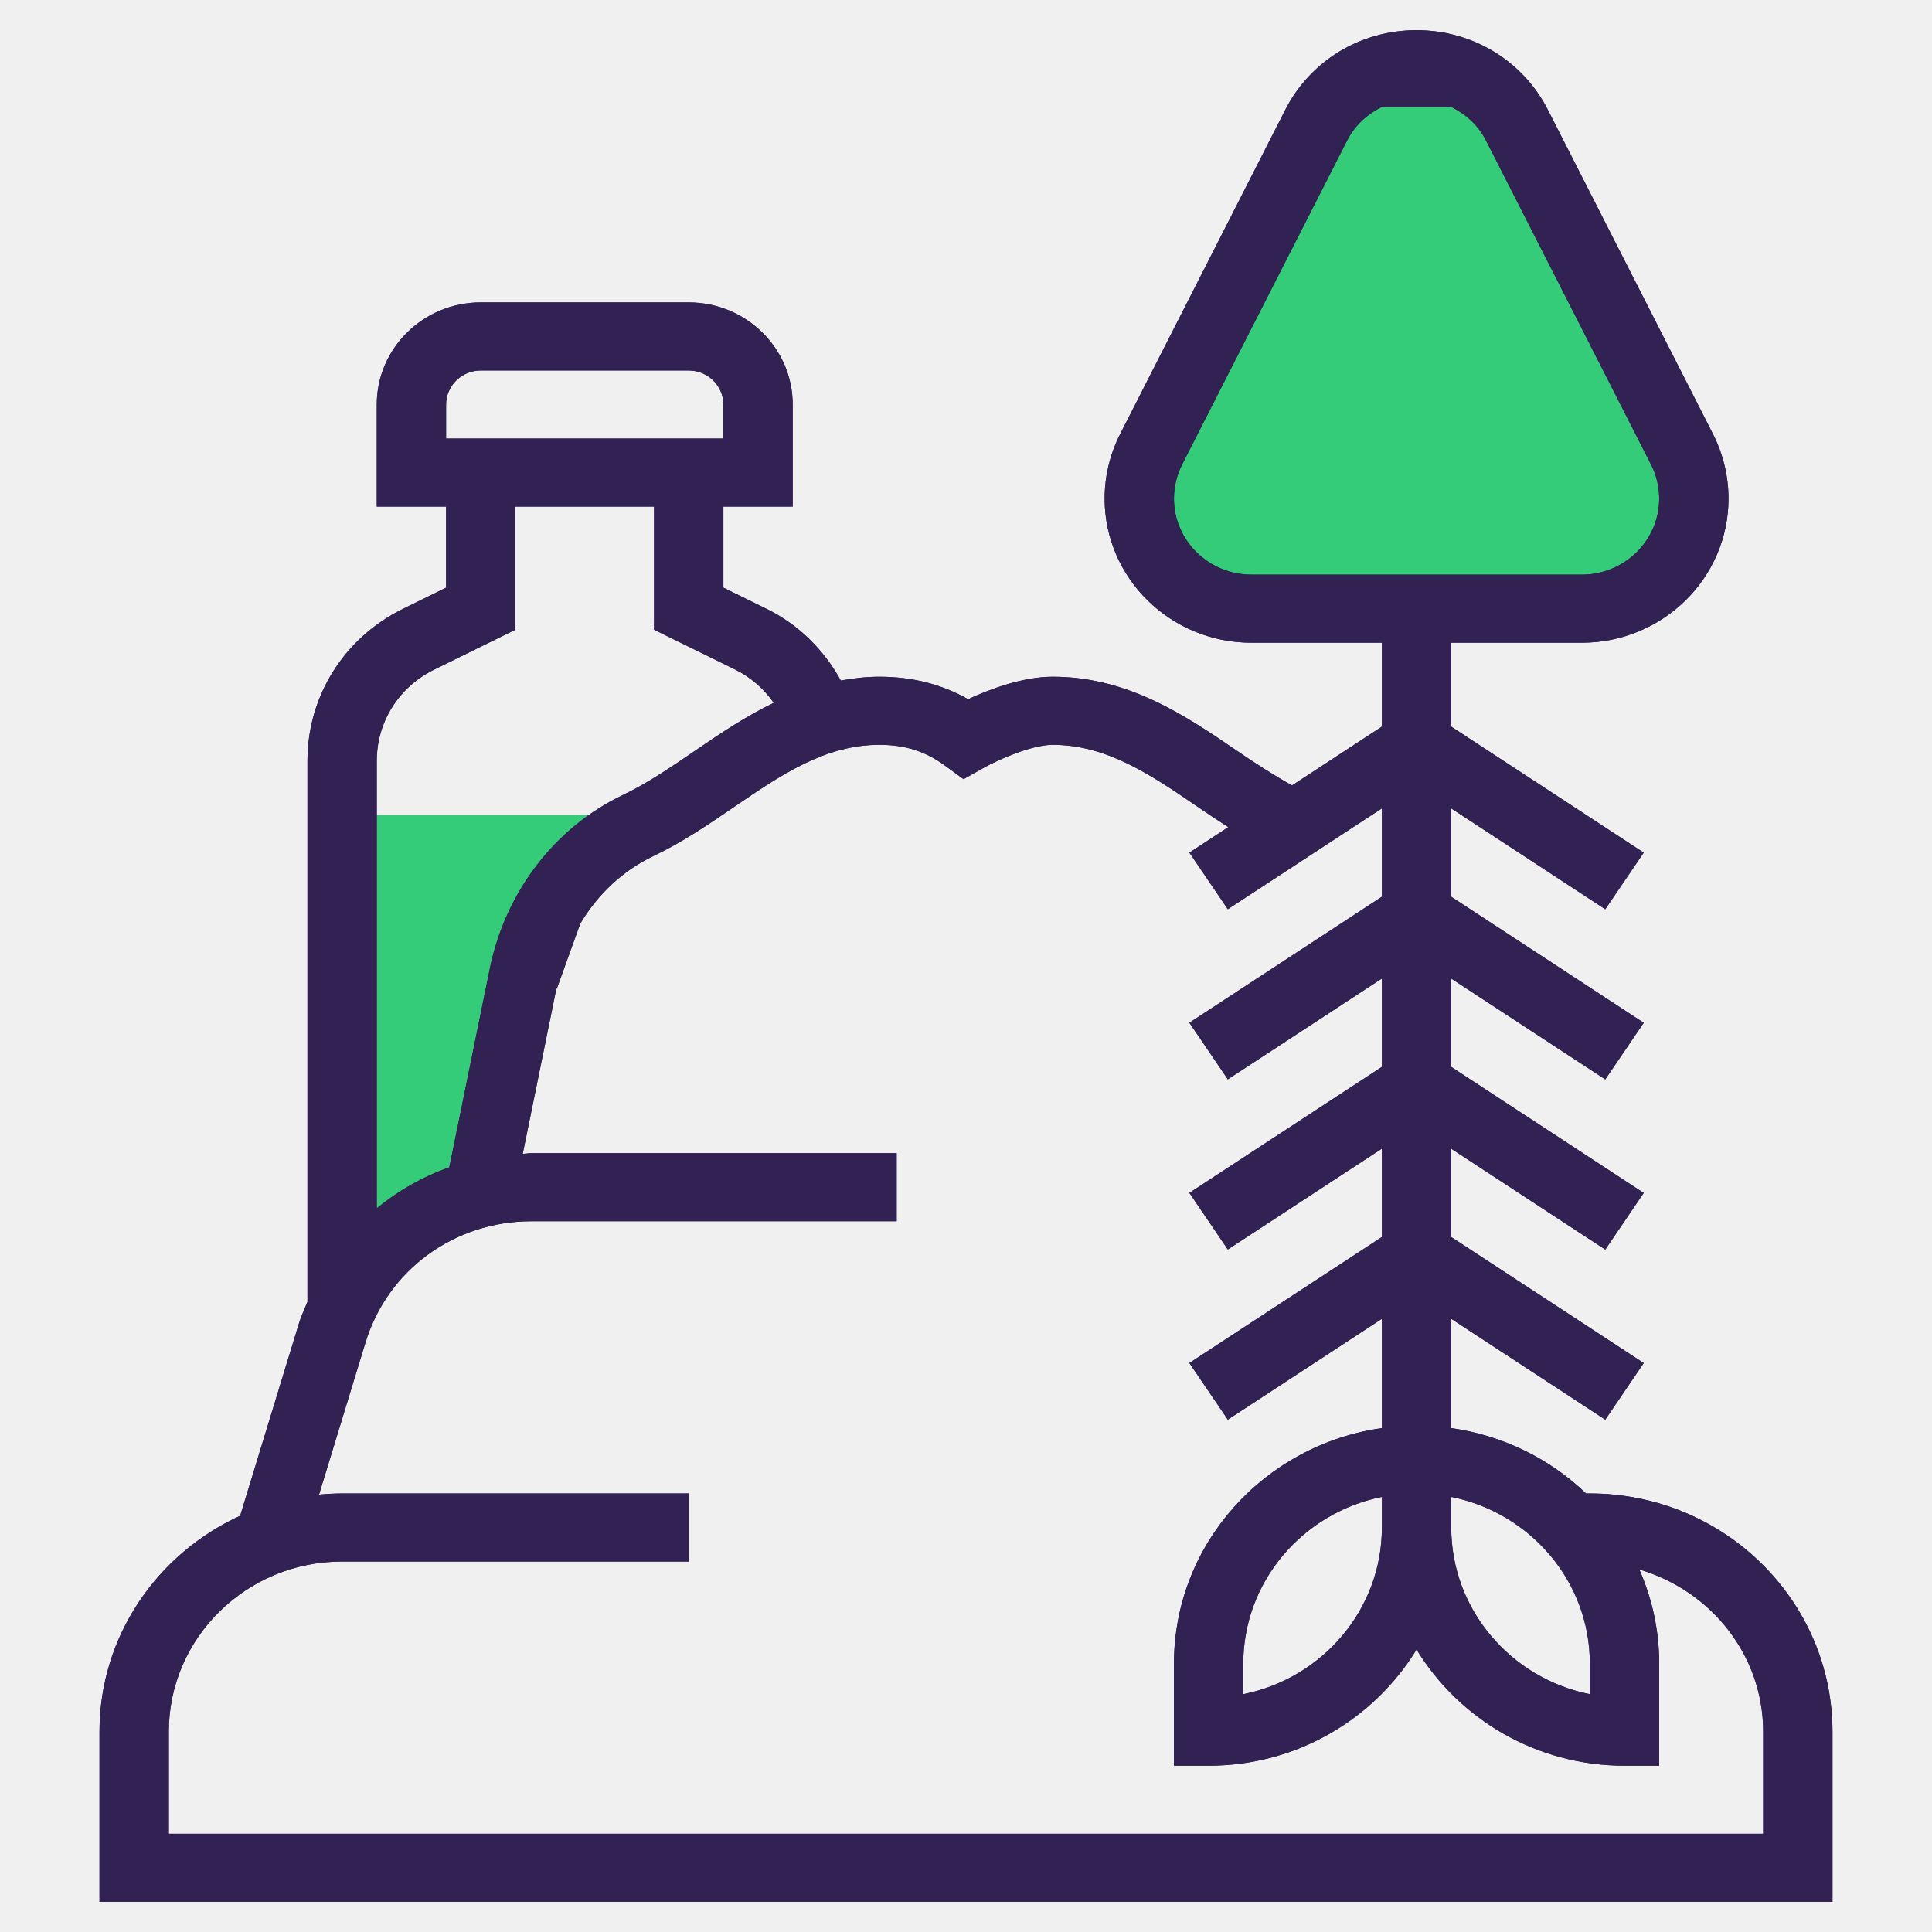
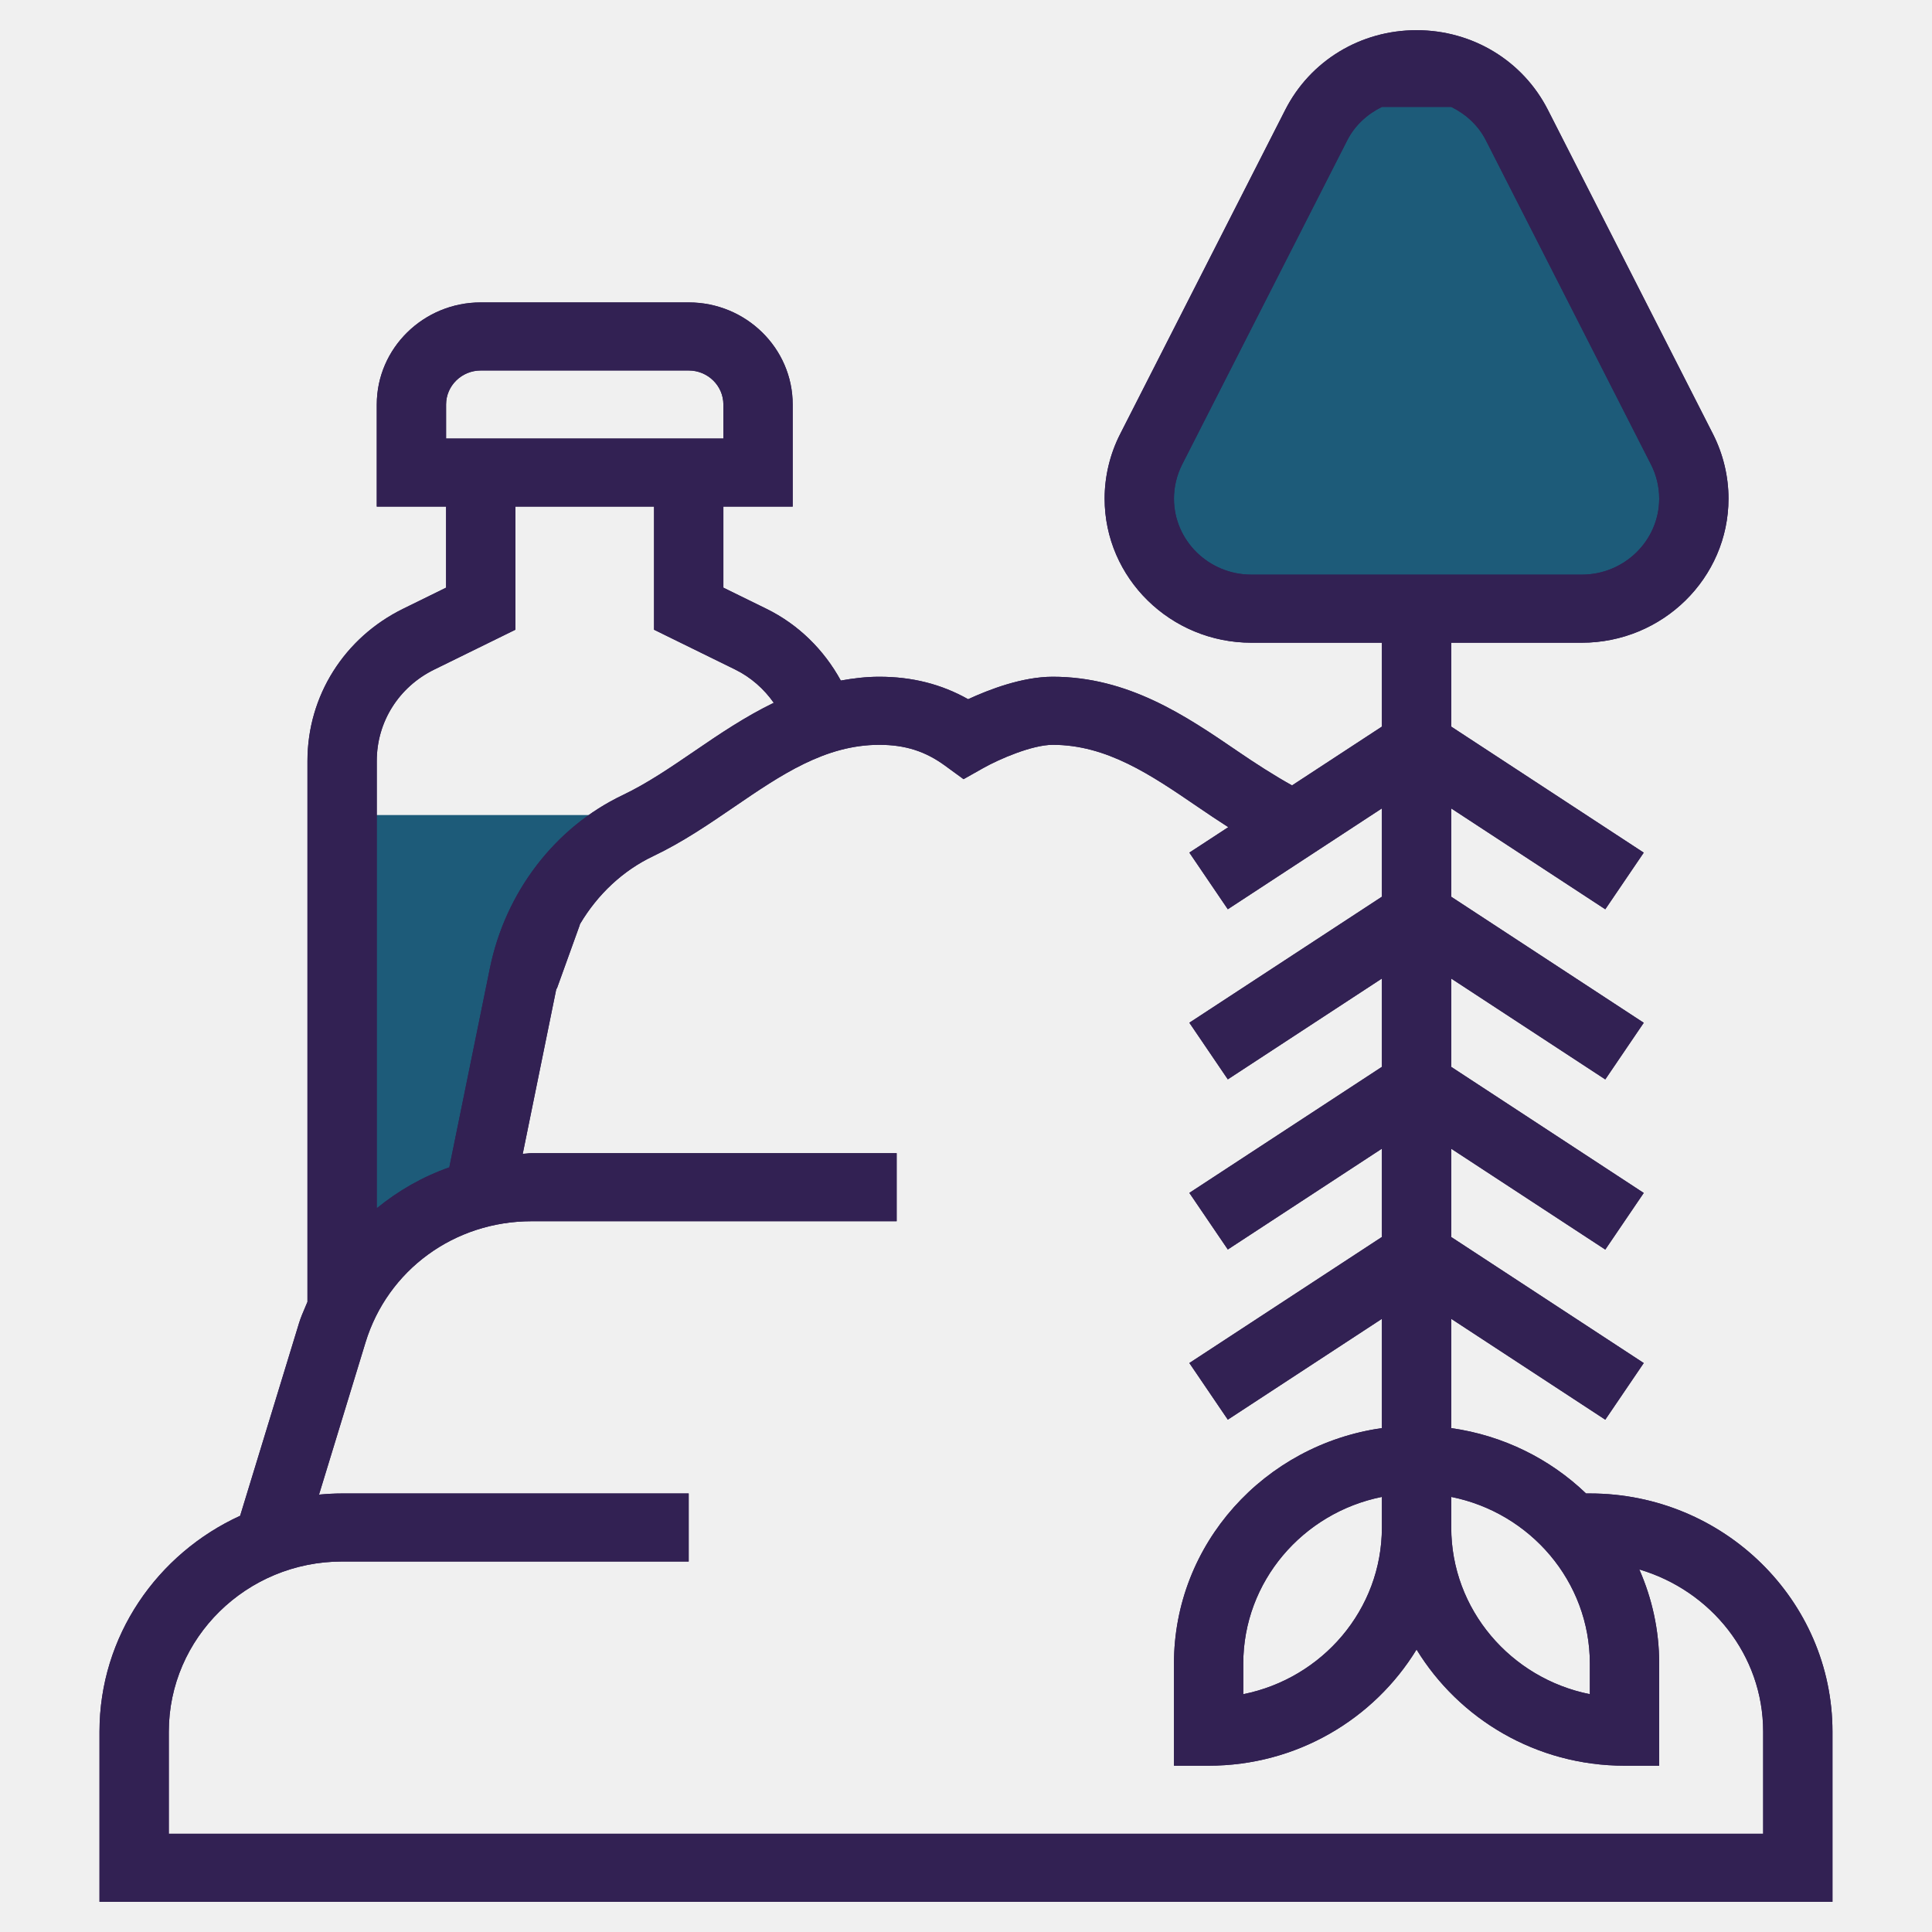
<svg xmlns="http://www.w3.org/2000/svg" width="64" height="64" viewBox="0 0 64 64" fill="none">
-   <path d="M11 44V27H22C21.737 27.164 21.463 27.304 21.189 27.433C19.125 28.417 17.705 30.372 17.252 32.573L15.772 39.879L15.784 40.09C13.684 40.605 11.919 42.033 11.012 44H11Z" fill="#34CB79" />
-   <path d="M43.909 2.562L48.515 2L56 16.062V18.312L54.273 20H38.151L37 17.75L37.576 13.812L43.909 2.562Z" fill="#34CB79" />
+   <path d="M11 44V27H22C21.737 27.164 21.463 27.304 21.189 27.433C19.125 28.417 17.705 30.372 17.252 32.573L15.772 39.879L15.784 40.09C13.684 40.605 11.919 42.033 11.012 44H11Z" fill="#1D5B79" />
+   <path d="M43.909 2.562L48.515 2L56 16.062V18.312L54.273 20H38.151L37 17.75L37.576 13.812L43.909 2.562Z" fill="#1D5B79" />
  <mask id="path-4-inside-1" fill="white">
    <path fill-rule="evenodd" clip-rule="evenodd" d="M52.666 49.473C57.098 49.473 60.703 53.013 60.703 57.364V60.745V63H3.296L3.296 60.745V57.364C3.296 54.198 5.209 51.469 7.955 50.212L9.908 43.823C9.963 43.646 10.034 43.48 10.106 43.313C10.132 43.251 10.159 43.189 10.185 43.126V25.205C10.185 23.056 11.401 21.124 13.358 20.164L14.777 19.467V16.782H12.481V13.4C12.481 11.536 14.027 10.018 15.925 10.018H22.814C24.713 10.018 26.259 11.536 26.259 13.4V16.782H23.963V19.467L25.383 20.164C26.45 20.686 27.294 21.525 27.853 22.544C28.261 22.471 28.681 22.418 29.127 22.418C30.215 22.418 31.184 22.663 32.071 23.162C32.755 22.845 33.863 22.418 34.872 22.418C37.384 22.418 39.294 23.723 40.981 24.874L40.983 24.876C41.6 25.297 42.196 25.681 42.8 26.018L45.777 24.07V21.291H41.456C38.774 21.291 36.592 19.149 36.592 16.516C36.592 15.778 36.77 15.04 37.105 14.381L42.575 3.64C43.404 2.011 45.071 1 46.925 1C48.78 1 50.447 2.011 51.276 3.639L56.746 14.38C57.081 15.04 57.259 15.778 57.259 16.516C57.259 19.149 55.078 21.291 52.395 21.291H48.074V24.07L54.451 28.245L53.177 30.121L48.074 26.78V29.706L54.451 33.881L53.177 35.757L48.074 32.416V35.342L54.451 39.518L53.177 41.394L48.074 38.053V40.978L54.451 45.153L53.177 47.029L48.074 43.688V47.308C49.799 47.552 51.349 48.33 52.54 49.473H52.666ZM39.159 15.389C38.983 15.737 38.889 16.127 38.889 16.516C38.889 17.906 40.04 19.036 41.456 19.036H52.395C53.811 19.036 54.963 17.906 54.963 16.516C54.963 16.127 54.87 15.737 54.692 15.389L49.222 4.648C48.968 4.15 48.557 3.78 48.074 3.541H45.777C45.294 3.78 44.883 4.15 44.629 4.648L39.159 15.389ZM52.666 56.122V55.109C52.666 52.387 50.69 50.11 48.074 49.587V50.6C48.074 53.321 50.05 55.599 52.666 56.122ZM41.185 56.122C43.801 55.599 45.777 53.322 45.777 50.6V49.587C43.161 50.11 41.185 52.387 41.185 55.109V56.122ZM15.925 12.273C15.293 12.273 14.777 12.779 14.777 13.4V14.527H23.963V13.4C23.963 12.779 23.447 12.273 22.814 12.273H15.925ZM17.074 20.86L14.385 22.18C13.21 22.756 12.481 23.915 12.481 25.205V40.025C13.194 39.443 14 38.98 14.884 38.67L16.228 32.075C16.743 29.549 18.389 27.403 20.633 26.336C21.44 25.951 22.206 25.428 23.016 24.875C23.822 24.324 24.682 23.741 25.632 23.281C25.306 22.82 24.876 22.436 24.355 22.18L21.666 20.86V16.782H17.074V20.86ZM11.333 51.727C8.168 51.727 5.592 54.256 5.592 57.364V60.745H58.407V57.364C58.407 54.819 56.669 52.688 54.304 51.99C54.726 52.947 54.963 54.001 54.963 55.109V58.491H53.814C50.889 58.491 48.332 56.943 46.925 54.643C45.519 56.943 42.962 58.491 40.037 58.491H38.889V55.109C38.889 51.142 41.888 47.858 45.777 47.308V43.688L40.673 47.028L39.399 45.152L45.777 40.977V38.051L40.673 41.391L39.399 39.516L45.777 35.341V32.415L40.673 35.755L39.399 33.879L45.777 29.705V26.779L40.673 30.12L39.399 28.244L40.689 27.401C40.344 27.178 40.002 26.952 39.672 26.725C38.126 25.669 36.666 24.673 34.872 24.673C34.193 24.673 33.102 25.145 32.574 25.442L31.919 25.811L31.313 25.369C30.657 24.887 29.984 24.673 29.127 24.673C27.334 24.673 25.873 25.669 24.328 26.724C23.48 27.304 22.603 27.903 21.634 28.363C20.633 28.84 19.8 29.625 19.222 30.596L19.222 30.595L19.221 30.598C19.215 30.608 19.209 30.617 19.203 30.627C19.206 30.628 19.208 30.629 19.21 30.629L18.445 32.752C18.441 32.751 18.436 32.749 18.431 32.748L17.316 38.223C17.361 38.221 17.404 38.216 17.448 38.212C17.5 38.206 17.552 38.2 17.606 38.2H29.703V40.455H17.606C15.052 40.455 12.842 42.069 12.108 44.471L10.568 49.511C10.821 49.488 11.075 49.473 11.333 49.473H22.814V51.727H11.333Z" />
  </mask>
  <path fill-rule="evenodd" clip-rule="evenodd" d="M52.666 49.473C57.098 49.473 60.703 53.013 60.703 57.364V60.745V63H3.296L3.296 60.745V57.364C3.296 54.198 5.209 51.469 7.955 50.212L9.908 43.823C9.963 43.646 10.034 43.48 10.106 43.313C10.132 43.251 10.159 43.189 10.185 43.126V25.205C10.185 23.056 11.401 21.124 13.358 20.164L14.777 19.467V16.782H12.481V13.4C12.481 11.536 14.027 10.018 15.925 10.018H22.814C24.713 10.018 26.259 11.536 26.259 13.4V16.782H23.963V19.467L25.383 20.164C26.45 20.686 27.294 21.525 27.853 22.544C28.261 22.471 28.681 22.418 29.127 22.418C30.215 22.418 31.184 22.663 32.071 23.162C32.755 22.845 33.863 22.418 34.872 22.418C37.384 22.418 39.294 23.723 40.981 24.874L40.983 24.876C41.6 25.297 42.196 25.681 42.8 26.018L45.777 24.07V21.291H41.456C38.774 21.291 36.592 19.149 36.592 16.516C36.592 15.778 36.77 15.04 37.105 14.381L42.575 3.64C43.404 2.011 45.071 1 46.925 1C48.78 1 50.447 2.011 51.276 3.639L56.746 14.38C57.081 15.04 57.259 15.778 57.259 16.516C57.259 19.149 55.078 21.291 52.395 21.291H48.074V24.07L54.451 28.245L53.177 30.121L48.074 26.78V29.706L54.451 33.881L53.177 35.757L48.074 32.416V35.342L54.451 39.518L53.177 41.394L48.074 38.053V40.978L54.451 45.153L53.177 47.029L48.074 43.688V47.308C49.799 47.552 51.349 48.33 52.54 49.473H52.666ZM39.159 15.389C38.983 15.737 38.889 16.127 38.889 16.516C38.889 17.906 40.04 19.036 41.456 19.036H52.395C53.811 19.036 54.963 17.906 54.963 16.516C54.963 16.127 54.87 15.737 54.692 15.389L49.222 4.648C48.968 4.15 48.557 3.78 48.074 3.541H45.777C45.294 3.78 44.883 4.15 44.629 4.648L39.159 15.389ZM52.666 56.122V55.109C52.666 52.387 50.69 50.11 48.074 49.587V50.6C48.074 53.321 50.05 55.599 52.666 56.122ZM41.185 56.122C43.801 55.599 45.777 53.322 45.777 50.6V49.587C43.161 50.11 41.185 52.387 41.185 55.109V56.122ZM15.925 12.273C15.293 12.273 14.777 12.779 14.777 13.4V14.527H23.963V13.4C23.963 12.779 23.447 12.273 22.814 12.273H15.925ZM17.074 20.86L14.385 22.18C13.21 22.756 12.481 23.915 12.481 25.205V40.025C13.194 39.443 14 38.98 14.884 38.67L16.228 32.075C16.743 29.549 18.389 27.403 20.633 26.336C21.44 25.951 22.206 25.428 23.016 24.875C23.822 24.324 24.682 23.741 25.632 23.281C25.306 22.82 24.876 22.436 24.355 22.18L21.666 20.86V16.782H17.074V20.86ZM11.333 51.727C8.168 51.727 5.592 54.256 5.592 57.364V60.745H58.407V57.364C58.407 54.819 56.669 52.688 54.304 51.99C54.726 52.947 54.963 54.001 54.963 55.109V58.491H53.814C50.889 58.491 48.332 56.943 46.925 54.643C45.519 56.943 42.962 58.491 40.037 58.491H38.889V55.109C38.889 51.142 41.888 47.858 45.777 47.308V43.688L40.673 47.028L39.399 45.152L45.777 40.977V38.051L40.673 41.391L39.399 39.516L45.777 35.341V32.415L40.673 35.755L39.399 33.879L45.777 29.705V26.779L40.673 30.12L39.399 28.244L40.689 27.401C40.344 27.178 40.002 26.952 39.672 26.725C38.126 25.669 36.666 24.673 34.872 24.673C34.193 24.673 33.102 25.145 32.574 25.442L31.919 25.811L31.313 25.369C30.657 24.887 29.984 24.673 29.127 24.673C27.334 24.673 25.873 25.669 24.328 26.724C23.48 27.304 22.603 27.903 21.634 28.363C20.633 28.84 19.8 29.625 19.222 30.596L19.222 30.595L19.221 30.598C19.215 30.608 19.209 30.617 19.203 30.627C19.206 30.628 19.208 30.629 19.21 30.629L18.445 32.752C18.441 32.751 18.436 32.749 18.431 32.748L17.316 38.223C17.361 38.221 17.404 38.216 17.448 38.212C17.5 38.206 17.552 38.2 17.606 38.2H29.703V40.455H17.606C15.052 40.455 12.842 42.069 12.108 44.471L10.568 49.511C10.821 49.488 11.075 49.473 11.333 49.473H22.814V51.727H11.333Z" fill="#322153" />
  <path d="M60.703 63V64H61.703V63H60.703ZM3.296 63L2.296 63L2.296 64H3.296V63ZM3.296 60.745H2.296V60.745L3.296 60.745ZM7.955 50.212L8.371 51.121L8.78 50.934L8.912 50.504L7.955 50.212ZM9.908 43.823L8.953 43.526L8.951 43.53L9.908 43.823ZM10.106 43.313L11.024 43.708L11.024 43.708L10.106 43.313ZM10.185 43.126L11.109 43.508L11.185 43.324V43.126H10.185ZM13.358 20.164L13.799 21.061L13.799 21.061L13.358 20.164ZM14.777 19.467L15.218 20.364L15.777 20.09V19.467H14.777ZM14.777 16.782H15.777V15.782H14.777V16.782ZM12.481 16.782H11.481V17.782H12.481V16.782ZM26.259 16.782V17.782H27.259V16.782H26.259ZM23.963 16.782V15.782H22.963V16.782H23.963ZM23.963 19.467H22.963V20.09L23.522 20.364L23.963 19.467ZM25.383 20.164L24.942 21.061L24.942 21.062L25.383 20.164ZM27.853 22.544L26.976 23.025L27.321 23.655L28.029 23.529L27.853 22.544ZM32.071 23.162L31.58 24.033L32.026 24.285L32.491 24.07L32.071 23.162ZM40.981 24.874L41.545 24.049L41.545 24.048L40.981 24.874ZM40.983 24.876L40.419 25.701L40.419 25.702L40.983 24.876ZM42.8 26.018L42.312 26.891L42.841 27.187L43.348 26.855L42.8 26.018ZM45.777 24.07L46.325 24.906L46.777 24.61V24.07H45.777ZM45.777 21.291H46.777V20.291H45.777V21.291ZM37.105 14.381L36.214 13.927L36.214 13.928L37.105 14.381ZM42.575 3.64L43.466 4.094L43.466 4.094L42.575 3.64ZM51.276 3.639L52.167 3.185L52.167 3.185L51.276 3.639ZM56.746 14.38L57.638 13.927L57.637 13.926L56.746 14.38ZM48.074 21.291V20.291H47.074V21.291H48.074ZM48.074 24.07H47.074V24.61L47.526 24.906L48.074 24.07ZM54.451 28.245L55.278 28.807L55.849 27.965L54.998 27.408L54.451 28.245ZM53.177 30.121L52.629 30.957L53.452 31.496L54.004 30.683L53.177 30.121ZM48.074 26.78L48.621 25.943L47.074 24.93V26.78H48.074ZM48.074 29.706H47.074V30.246L47.526 30.542L48.074 29.706ZM54.451 33.881L55.278 34.443L55.849 33.602L54.998 33.045L54.451 33.881ZM53.177 35.757L52.629 36.594L53.452 37.133L54.004 36.319L53.177 35.757ZM48.074 32.416L48.621 31.579L47.074 30.566V32.416H48.074ZM48.074 35.342H47.074V35.883L47.526 36.179L48.074 35.342ZM54.451 39.518L55.278 40.08L55.849 39.238L54.998 38.681L54.451 39.518ZM53.177 41.394L52.629 42.23L53.452 42.769L54.004 41.955L53.177 41.394ZM48.074 38.053L48.621 37.216L47.074 36.203V38.053H48.074ZM48.074 40.978H47.074V41.519L47.526 41.815L48.074 40.978ZM54.451 45.153L55.278 45.715L55.849 44.873L54.998 44.316L54.451 45.153ZM53.177 47.029L52.629 47.865L53.452 48.404L54.004 47.591L53.177 47.029ZM48.074 43.688L48.621 42.851L47.074 41.838V43.688H48.074ZM48.074 47.308H47.074V48.177L47.934 48.299L48.074 47.308ZM52.54 49.473L51.848 50.194L52.138 50.473H52.54V49.473ZM39.159 15.389L38.268 14.935L38.267 14.937L39.159 15.389ZM54.692 15.389L53.801 15.842L53.801 15.843L54.692 15.389ZM49.222 4.648L50.113 4.194L50.113 4.193L49.222 4.648ZM48.074 3.541L48.517 2.644L48.307 2.541H48.074V3.541ZM45.777 3.541V2.541H45.544L45.334 2.644L45.777 3.541ZM44.629 4.648L43.738 4.193L43.738 4.194L44.629 4.648ZM52.666 56.122L52.47 57.103L53.666 57.342V56.122H52.666ZM48.074 49.587L48.27 48.606L47.074 48.367V49.587H48.074ZM41.185 56.122H40.185V57.342L41.381 57.103L41.185 56.122ZM45.777 49.587H46.777V48.367L45.581 48.606L45.777 49.587ZM14.777 14.527H13.777V15.527H14.777V14.527ZM23.963 14.527V15.527H24.963V14.527H23.963ZM14.385 22.18L14.825 23.078L14.826 23.078L14.385 22.18ZM17.074 20.86L17.514 21.758L18.074 21.484V20.86H17.074ZM12.481 40.025H11.481V42.132L13.113 40.8L12.481 40.025ZM14.884 38.67L15.215 39.614L15.75 39.426L15.864 38.87L14.884 38.67ZM16.228 32.075L15.248 31.876L15.248 31.876L16.228 32.075ZM20.633 26.336L21.063 27.239L21.063 27.238L20.633 26.336ZM23.016 24.875L22.452 24.049L22.452 24.049L23.016 24.875ZM25.632 23.281L26.069 24.18L27.131 23.665L26.448 22.702L25.632 23.281ZM24.355 22.18L24.796 21.283L24.355 22.18ZM21.666 20.86H20.666V21.484L21.226 21.758L21.666 20.86ZM21.666 16.782H22.666V15.782H21.666V16.782ZM17.074 16.782V15.782H16.074V16.782H17.074ZM5.592 60.745H4.592V61.745H5.592V60.745ZM58.407 60.745V61.745H59.407V60.745H58.407ZM54.304 51.99L54.587 51.031L52.52 50.42L53.389 52.393L54.304 51.99ZM54.963 58.491V59.491H55.963V58.491H54.963ZM46.925 54.643L47.779 54.122L46.925 52.727L46.072 54.122L46.925 54.643ZM38.889 58.491H37.889V59.491H38.889V58.491ZM45.777 47.308L45.917 48.299L46.777 48.177V47.308H45.777ZM45.777 43.688H46.777V41.838L45.23 42.851L45.777 43.688ZM40.673 47.028L39.846 47.59L40.398 48.403L41.221 47.864L40.673 47.028ZM39.399 45.152L38.852 44.315L38.001 44.872L38.572 45.714L39.399 45.152ZM45.777 40.977L46.325 41.814L46.777 41.518V40.977H45.777ZM45.777 38.051H46.777V36.202L45.23 37.215L45.777 38.051ZM40.673 41.391L39.846 41.953L40.398 42.766L41.221 42.228L40.673 41.391ZM39.399 39.516L38.852 38.679L38.001 39.236L38.572 40.077L39.399 39.516ZM45.777 35.341L46.325 36.178L46.777 35.882V35.341H45.777ZM45.777 32.415H46.777V30.566L45.23 31.578L45.777 32.415ZM40.673 35.755L39.846 36.317L40.398 37.13L41.221 36.592L40.673 35.755ZM39.399 33.879L38.852 33.042L38.001 33.599L38.572 34.441L39.399 33.879ZM45.777 29.705L46.325 30.541L46.777 30.245V29.705H45.777ZM45.777 26.779H46.777V24.929L45.23 25.942L45.777 26.779ZM40.673 30.12L39.846 30.681L40.398 31.495L41.221 30.956L40.673 30.12ZM39.399 28.244L38.852 27.407L38 27.964L38.572 28.806L39.399 28.244ZM40.689 27.401L41.236 28.238L42.522 27.396L41.232 26.561L40.689 27.401ZM39.672 26.725L40.237 25.901L40.236 25.9L39.672 26.725ZM32.574 25.442L32.084 24.57L32.082 24.571L32.574 25.442ZM31.919 25.811L31.33 26.619L31.85 26.998L32.411 26.682L31.919 25.811ZM31.313 25.369L30.721 26.174L30.724 26.176L31.313 25.369ZM24.328 26.724L23.764 25.898L23.763 25.899L24.328 26.724ZM21.634 28.363L21.205 27.46L21.205 27.46L21.634 28.363ZM19.222 30.596L18.869 31.531L19.653 31.827L20.081 31.107L19.222 30.596ZM19.222 30.595L19.575 29.66L18.625 29.301L18.281 30.257L19.222 30.595ZM19.221 30.598L20.08 31.109L20.129 31.026L20.162 30.936L19.221 30.598ZM19.203 30.627L18.341 30.121L17.711 31.194L18.895 31.578L19.203 30.627ZM19.21 30.629L20.151 30.968L20.5 29.998L19.52 29.678L19.21 30.629ZM18.445 32.752L18.147 33.706L19.062 33.993L19.386 33.091L18.445 32.752ZM18.431 32.748L18.726 31.792L17.671 31.466L17.451 32.548L18.431 32.748ZM17.316 38.223L16.336 38.023L16.083 39.264L17.349 39.222L17.316 38.223ZM17.448 38.212L17.339 37.218L17.339 37.218L17.448 38.212ZM29.703 38.2H30.703V37.2H29.703V38.2ZM29.703 40.455V41.455H30.703V40.455H29.703ZM12.108 44.471L11.151 44.179L11.151 44.179L12.108 44.471ZM10.568 49.511L9.612 49.219L9.176 50.646L10.662 50.507L10.568 49.511ZM22.814 49.473H23.814V48.473H22.814V49.473ZM22.814 51.727V52.727H23.814V51.727H22.814ZM61.703 57.364C61.703 52.443 57.633 48.473 52.666 48.473V50.473C56.563 50.473 59.703 53.582 59.703 57.364H61.703ZM61.703 60.745V57.364H59.703V60.745H61.703ZM61.703 63V60.745H59.703V63H61.703ZM3.296 64H60.703V62H3.296V64ZM2.296 60.745L2.296 63L4.296 63L4.296 60.745L2.296 60.745ZM2.296 57.364V60.745H4.296V57.364H2.296ZM7.539 49.303C4.46 50.712 2.296 53.782 2.296 57.364H4.296C4.296 54.615 5.957 52.226 8.371 51.121L7.539 49.303ZM8.951 43.53L6.999 49.92L8.912 50.504L10.864 44.115L8.951 43.53ZM9.187 42.918C9.118 43.078 9.026 43.291 8.953 43.526L10.863 44.119C10.9 44.001 10.95 43.882 11.024 43.708L9.187 42.918ZM9.26 42.745C9.238 42.8 9.214 42.855 9.187 42.918L11.024 43.708C11.051 43.647 11.08 43.578 11.109 43.508L9.26 42.745ZM9.185 25.205V43.126H11.185V25.205H9.185ZM12.918 19.266C10.624 20.391 9.185 22.668 9.185 25.205H11.185C11.185 23.445 12.177 21.857 13.799 21.061L12.918 19.266ZM14.337 18.569L12.918 19.266L13.799 21.061L15.218 20.364L14.337 18.569ZM13.777 16.782V19.467H15.777V16.782H13.777ZM12.481 17.782H14.777V15.782H12.481V17.782ZM11.481 13.4V16.782H13.481V13.4H11.481ZM15.925 9.018C13.492 9.018 11.481 10.966 11.481 13.4H13.481C13.481 12.105 14.562 11.018 15.925 11.018V9.018ZM22.814 9.018H15.925V11.018H22.814V9.018ZM27.259 13.4C27.259 10.966 25.248 9.018 22.814 9.018V11.018C24.178 11.018 25.259 12.105 25.259 13.4H27.259ZM27.259 16.782V13.4H25.259V16.782H27.259ZM23.963 17.782H26.259V15.782H23.963V17.782ZM24.963 19.467V16.782H22.963V19.467H24.963ZM25.823 19.266L24.403 18.569L23.522 20.364L24.942 21.061L25.823 19.266ZM28.73 22.064C28.078 20.874 27.085 19.884 25.823 19.266L24.942 21.062C25.814 21.489 26.511 22.177 26.976 23.025L28.73 22.064ZM29.127 21.418C28.602 21.418 28.119 21.48 27.676 21.56L28.029 23.529C28.403 23.462 28.761 23.418 29.127 23.418V21.418ZM32.562 22.291C31.515 21.701 30.374 21.418 29.127 21.418V23.418C30.056 23.418 30.854 23.624 31.58 24.033L32.562 22.291ZM34.872 21.418C33.634 21.418 32.359 21.927 31.651 22.255L32.491 24.07C33.151 23.764 34.093 23.418 34.872 23.418V21.418ZM41.545 24.048C39.888 22.917 37.735 21.418 34.872 21.418V23.418C37.033 23.418 38.701 24.528 40.417 25.7L41.545 24.048ZM41.547 24.05L41.545 24.049L40.416 25.7L40.419 25.701L41.547 24.05ZM43.289 25.146C42.72 24.828 42.151 24.462 41.547 24.05L40.419 25.702C41.05 26.132 41.672 26.533 42.312 26.891L43.289 25.146ZM45.23 23.233L42.253 25.182L43.348 26.855L46.325 24.906L45.23 23.233ZM44.777 21.291V24.07H46.777V21.291H44.777ZM41.456 22.291H45.777V20.291H41.456V22.291ZM35.592 16.516C35.592 19.719 38.239 22.291 41.456 22.291V20.291C39.309 20.291 37.592 18.58 37.592 16.516H35.592ZM36.214 13.928C35.808 14.727 35.592 15.62 35.592 16.516H37.592C37.592 15.937 37.732 15.354 37.997 14.834L36.214 13.928ZM41.684 3.186L36.214 13.927L37.996 14.835L43.466 4.094L41.684 3.186ZM46.925 0C44.702 0 42.687 1.216 41.684 3.186L43.466 4.094C44.122 2.806 45.44 2 46.925 2V0ZM52.167 3.185C51.164 1.216 49.149 0 46.925 0V2C48.411 2 49.73 2.806 50.385 4.093L52.167 3.185ZM57.637 13.926L52.167 3.185L50.385 4.093L55.855 14.834L57.637 13.926ZM58.259 16.516C58.259 15.62 58.043 14.727 57.638 13.927L55.854 14.832C56.119 15.354 56.259 15.937 56.259 16.516H58.259ZM52.395 22.291C55.612 22.291 58.259 19.719 58.259 16.516H56.259C56.259 18.58 54.543 20.291 52.395 20.291V22.291ZM48.074 22.291H52.395V20.291H48.074V22.291ZM49.074 24.07V21.291H47.074V24.07H49.074ZM54.998 27.408L48.621 23.233L47.526 24.906L53.903 29.082L54.998 27.408ZM54.004 30.683L55.278 28.807L53.623 27.683L52.35 29.559L54.004 30.683ZM47.526 27.616L52.629 30.957L53.725 29.284L48.621 25.943L47.526 27.616ZM49.074 29.706V26.78H47.074V29.706H49.074ZM54.998 33.045L48.621 28.869L47.526 30.542L53.903 34.718L54.998 33.045ZM54.004 36.319L55.278 34.443L53.623 33.32L52.35 35.196L54.004 36.319ZM47.526 33.253L52.629 36.594L53.725 34.921L48.621 31.579L47.526 33.253ZM49.074 35.342V32.416H47.074V35.342H49.074ZM54.998 38.681L48.621 34.506L47.526 36.179L53.903 40.354L54.998 38.681ZM54.004 41.955L55.278 40.08L53.623 38.956L52.35 40.832L54.004 41.955ZM47.526 38.889L52.629 42.23L53.725 40.557L48.621 37.216L47.526 38.889ZM49.074 40.978V38.053H47.074V40.978H49.074ZM54.998 44.316L48.621 40.142L47.526 41.815L53.903 45.99L54.998 44.316ZM54.004 47.591L55.278 45.715L53.623 44.591L52.35 46.467L54.004 47.591ZM47.526 44.524L52.629 47.865L53.725 46.192L48.621 42.851L47.526 44.524ZM49.074 47.308V43.688H47.074V47.308H49.074ZM53.233 48.751C51.893 47.465 50.15 46.591 48.213 46.318L47.934 48.299C49.449 48.512 50.806 49.194 51.848 50.194L53.233 48.751ZM52.666 48.473H52.54V50.473H52.666V48.473ZM39.889 16.516C39.889 16.286 39.945 16.051 40.051 15.841L38.267 14.937C38.021 15.423 37.889 15.968 37.889 16.516H39.889ZM41.456 18.036C40.575 18.036 39.889 17.336 39.889 16.516H37.889C37.889 18.475 39.505 20.036 41.456 20.036V18.036ZM52.395 18.036H41.456V20.036H52.395V18.036ZM53.963 16.516C53.963 17.336 53.276 18.036 52.395 18.036V20.036C54.346 20.036 55.963 18.475 55.963 16.516H53.963ZM53.801 15.843C53.907 16.05 53.963 16.284 53.963 16.516H55.963C55.963 15.969 55.832 15.424 55.583 14.934L53.801 15.843ZM48.331 5.101L53.801 15.842L55.583 14.935L50.113 4.194L48.331 5.101ZM47.63 4.437C47.948 4.594 48.188 4.821 48.331 5.102L50.113 4.193C49.748 3.478 49.166 2.965 48.517 2.644L47.63 4.437ZM45.777 4.541H48.074V2.541H45.777V4.541ZM45.52 5.102C45.663 4.821 45.903 4.594 46.221 4.437L45.334 2.644C44.685 2.965 44.103 3.478 43.738 4.193L45.52 5.102ZM40.05 15.842L45.52 5.101L43.738 4.194L38.268 14.935L40.05 15.842ZM51.666 55.109V56.122H53.666V55.109H51.666ZM47.878 50.567C50.049 51.001 51.666 52.886 51.666 55.109H53.666C53.666 51.887 51.331 49.218 48.27 48.606L47.878 50.567ZM49.074 50.6V49.587H47.074V50.6H49.074ZM52.862 55.142C50.691 54.708 49.074 52.822 49.074 50.6H47.074C47.074 53.821 49.409 56.491 52.47 57.103L52.862 55.142ZM44.777 50.6C44.777 52.823 43.16 54.708 40.989 55.142L41.381 57.103C44.442 56.491 46.777 53.822 46.777 50.6H44.777ZM44.777 49.587V50.6H46.777V49.587H44.777ZM42.185 55.109C42.185 52.886 43.802 51.001 45.973 50.567L45.581 48.606C42.52 49.218 40.185 51.887 40.185 55.109H42.185ZM42.185 56.122V55.109H40.185V56.122H42.185ZM15.777 13.4C15.777 13.349 15.828 13.273 15.925 13.273V11.273C14.758 11.273 13.777 12.21 13.777 13.4H15.777ZM15.777 14.527V13.4H13.777V14.527H15.777ZM23.963 13.527H14.777V15.527H23.963V13.527ZM22.963 13.4V14.527H24.963V13.4H22.963ZM22.814 13.273C22.912 13.273 22.963 13.349 22.963 13.4H24.963C24.963 12.21 23.982 11.273 22.814 11.273V13.273ZM15.925 13.273H22.814V11.273H15.925V13.273ZM14.826 23.078L17.514 21.758L16.633 19.963L13.944 21.283L14.826 23.078ZM13.481 25.205C13.481 24.303 13.987 23.489 14.825 23.078L13.945 21.282C12.433 22.023 11.481 23.527 11.481 25.205H13.481ZM13.481 40.025V25.205H11.481V40.025H13.481ZM14.553 37.726C13.554 38.077 12.647 38.599 11.849 39.25L13.113 40.8C13.742 40.287 14.447 39.883 15.215 39.614L14.553 37.726ZM15.248 31.876L13.904 38.47L15.864 38.87L17.208 32.275L15.248 31.876ZM20.203 25.433C17.664 26.641 15.823 29.056 15.248 31.876L17.207 32.275C17.663 30.043 19.115 28.165 21.063 27.239L20.203 25.433ZM22.452 24.049C21.629 24.611 20.928 25.087 20.203 25.433L21.063 27.238C21.953 26.814 22.784 26.245 23.58 25.701L22.452 24.049ZM25.196 22.381C24.17 22.878 23.253 23.502 22.452 24.049L23.58 25.701C24.392 25.146 25.195 24.604 26.069 24.18L25.196 22.381ZM23.914 23.078C24.273 23.254 24.578 23.523 24.816 23.859L26.448 22.702C26.034 22.118 25.48 21.619 24.796 21.283L23.914 23.078ZM21.226 21.758L23.914 23.078L24.796 21.283L22.107 19.963L21.226 21.758ZM20.666 16.782V20.86H22.666V16.782H20.666ZM17.074 17.782H21.666V15.782H17.074V17.782ZM18.074 20.86V16.782H16.074V20.86H18.074ZM6.592 57.364C6.592 54.825 8.703 52.727 11.333 52.727V50.727C7.633 50.727 4.592 53.686 4.592 57.364H6.592ZM6.592 60.745V57.364H4.592V60.745H6.592ZM58.407 59.745H5.592V61.745H58.407V59.745ZM57.407 57.364V60.745H59.407V57.364H57.407ZM54.021 52.949C55.992 53.531 57.407 55.294 57.407 57.364H59.407C59.407 54.343 57.345 51.845 54.587 51.031L54.021 52.949ZM55.963 55.109C55.963 53.857 55.695 52.666 55.22 51.587L53.389 52.393C53.757 53.228 53.963 54.145 53.963 55.109H55.963ZM55.963 58.491V55.109H53.963V58.491H55.963ZM53.814 59.491H54.963V57.491H53.814V59.491ZM46.072 55.165C47.654 57.751 50.529 59.491 53.814 59.491V57.491C51.249 57.491 49.01 56.135 47.779 54.122L46.072 55.165ZM40.037 59.491C43.322 59.491 46.197 57.751 47.779 55.165L46.072 54.122C44.841 56.135 42.602 57.491 40.037 57.491V59.491ZM38.889 59.491H40.037V57.491H38.889V59.491ZM37.889 55.109V58.491H39.889V55.109H37.889ZM45.637 46.318C41.279 46.935 37.889 50.621 37.889 55.109H39.889C39.889 51.664 42.498 48.782 45.917 48.299L45.637 46.318ZM44.777 43.688V47.308H46.777V43.688H44.777ZM41.221 47.864L46.325 44.525L45.23 42.851L40.125 46.191L41.221 47.864ZM38.572 45.714L39.846 47.59L41.5 46.466L40.227 44.59L38.572 45.714ZM45.23 40.141L38.852 44.315L39.947 45.989L46.325 41.814L45.23 40.141ZM44.777 38.051V40.977H46.777V38.051H44.777ZM41.221 42.228L46.325 38.888L45.23 37.215L40.125 40.555L41.221 42.228ZM38.572 40.077L39.846 41.953L41.5 40.83L40.227 38.954L38.572 40.077ZM45.23 34.504L38.852 38.679L39.947 40.352L46.325 36.178L45.23 34.504ZM44.777 32.415V35.341H46.777V32.415H44.777ZM41.221 36.592L46.325 33.252L45.23 31.578L40.125 34.918L41.221 36.592ZM38.572 34.441L39.846 36.317L41.5 35.193L40.227 33.317L38.572 34.441ZM45.23 28.868L38.852 33.042L39.947 34.716L46.325 30.541L45.23 28.868ZM44.777 26.779V29.705H46.777V26.779H44.777ZM41.221 30.956L46.325 27.615L45.23 25.942L40.125 29.283L41.221 30.956ZM38.572 28.806L39.846 30.681L41.5 29.558L40.227 27.682L38.572 28.806ZM40.141 26.564L38.852 27.407L39.947 29.081L41.236 28.238L40.141 26.564ZM39.106 27.55C39.447 27.783 39.796 28.014 40.145 28.24L41.232 26.561C40.892 26.341 40.558 26.121 40.237 25.901L39.106 27.55ZM34.872 25.673C36.304 25.673 37.508 26.458 39.108 27.551L40.236 25.9C38.744 24.88 37.027 23.673 34.872 23.673V25.673ZM33.063 26.314C33.28 26.192 33.636 26.022 34.01 25.885C34.408 25.739 34.715 25.673 34.872 25.673V23.673C34.35 23.673 33.771 23.843 33.322 24.007C32.849 24.18 32.395 24.395 32.084 24.57L33.063 26.314ZM32.411 26.682L33.065 26.312L32.082 24.571L31.428 24.94L32.411 26.682ZM30.724 26.176L31.33 26.619L32.509 25.003L31.902 24.561L30.724 26.176ZM29.127 25.673C29.783 25.673 30.247 25.826 30.721 26.174L31.905 24.563C31.068 23.948 30.184 23.673 29.127 23.673V25.673ZM24.891 27.55C26.491 26.458 27.695 25.673 29.127 25.673V23.673C26.972 23.673 25.255 24.88 23.764 25.898L24.891 27.55ZM22.064 29.266C23.114 28.767 24.054 28.123 24.892 27.549L23.763 25.899C22.907 26.485 22.092 27.038 21.205 27.46L22.064 29.266ZM20.081 31.107C20.565 30.294 21.254 29.652 22.064 29.266L21.205 27.46C20.012 28.028 19.035 28.955 18.363 30.084L20.081 31.107ZM18.868 31.531L18.869 31.531L19.576 29.66L19.575 29.66L18.868 31.531ZM20.162 30.936L20.163 30.934L18.281 30.257L18.28 30.259L20.162 30.936ZM20.066 31.134C20.071 31.125 20.076 31.117 20.08 31.109L18.362 30.086C18.355 30.098 18.348 30.109 18.341 30.121L20.066 31.134ZM19.52 29.678C19.517 29.678 19.515 29.677 19.512 29.676L18.895 31.578C18.896 31.579 18.898 31.579 18.9 31.58L19.52 29.678ZM19.386 33.091L20.151 30.968L18.269 30.291L17.505 32.413L19.386 33.091ZM18.136 33.703C18.14 33.704 18.143 33.705 18.147 33.706L18.744 31.798C18.738 31.796 18.732 31.794 18.726 31.792L18.136 33.703ZM18.296 38.422L19.411 32.947L17.451 32.548L16.336 38.023L18.296 38.422ZM17.339 37.218C17.315 37.22 17.303 37.221 17.292 37.222C17.283 37.223 17.28 37.223 17.282 37.223L17.349 39.222C17.438 39.219 17.519 39.21 17.557 39.206L17.339 37.218ZM17.606 37.2C17.489 37.2 17.383 37.213 17.339 37.218L17.557 39.206C17.571 39.204 17.581 39.203 17.59 39.202C17.598 39.201 17.604 39.201 17.608 39.2C17.616 39.2 17.614 39.2 17.606 39.2V37.2ZM29.703 37.2H17.606V39.2H29.703V37.2ZM30.703 40.455V38.2H28.703V40.455H30.703ZM17.606 41.455H29.703V39.455H17.606V41.455ZM13.064 44.763C13.666 42.792 15.481 41.455 17.606 41.455V39.455C14.622 39.455 12.017 41.346 11.151 44.179L13.064 44.763ZM11.525 49.803L13.064 44.763L11.151 44.179L9.612 49.219L11.525 49.803ZM11.333 48.473C11.036 48.473 10.751 48.49 10.475 48.516L10.662 50.507C10.891 50.485 11.113 50.473 11.333 50.473V48.473ZM22.814 48.473H11.333V50.473H22.814V48.473ZM23.814 51.727V49.473H21.814V51.727H23.814ZM11.333 52.727H22.814V50.727H11.333V52.727Z" fill="#322153" mask="url(#path-4-inside-1)" />
</svg>
